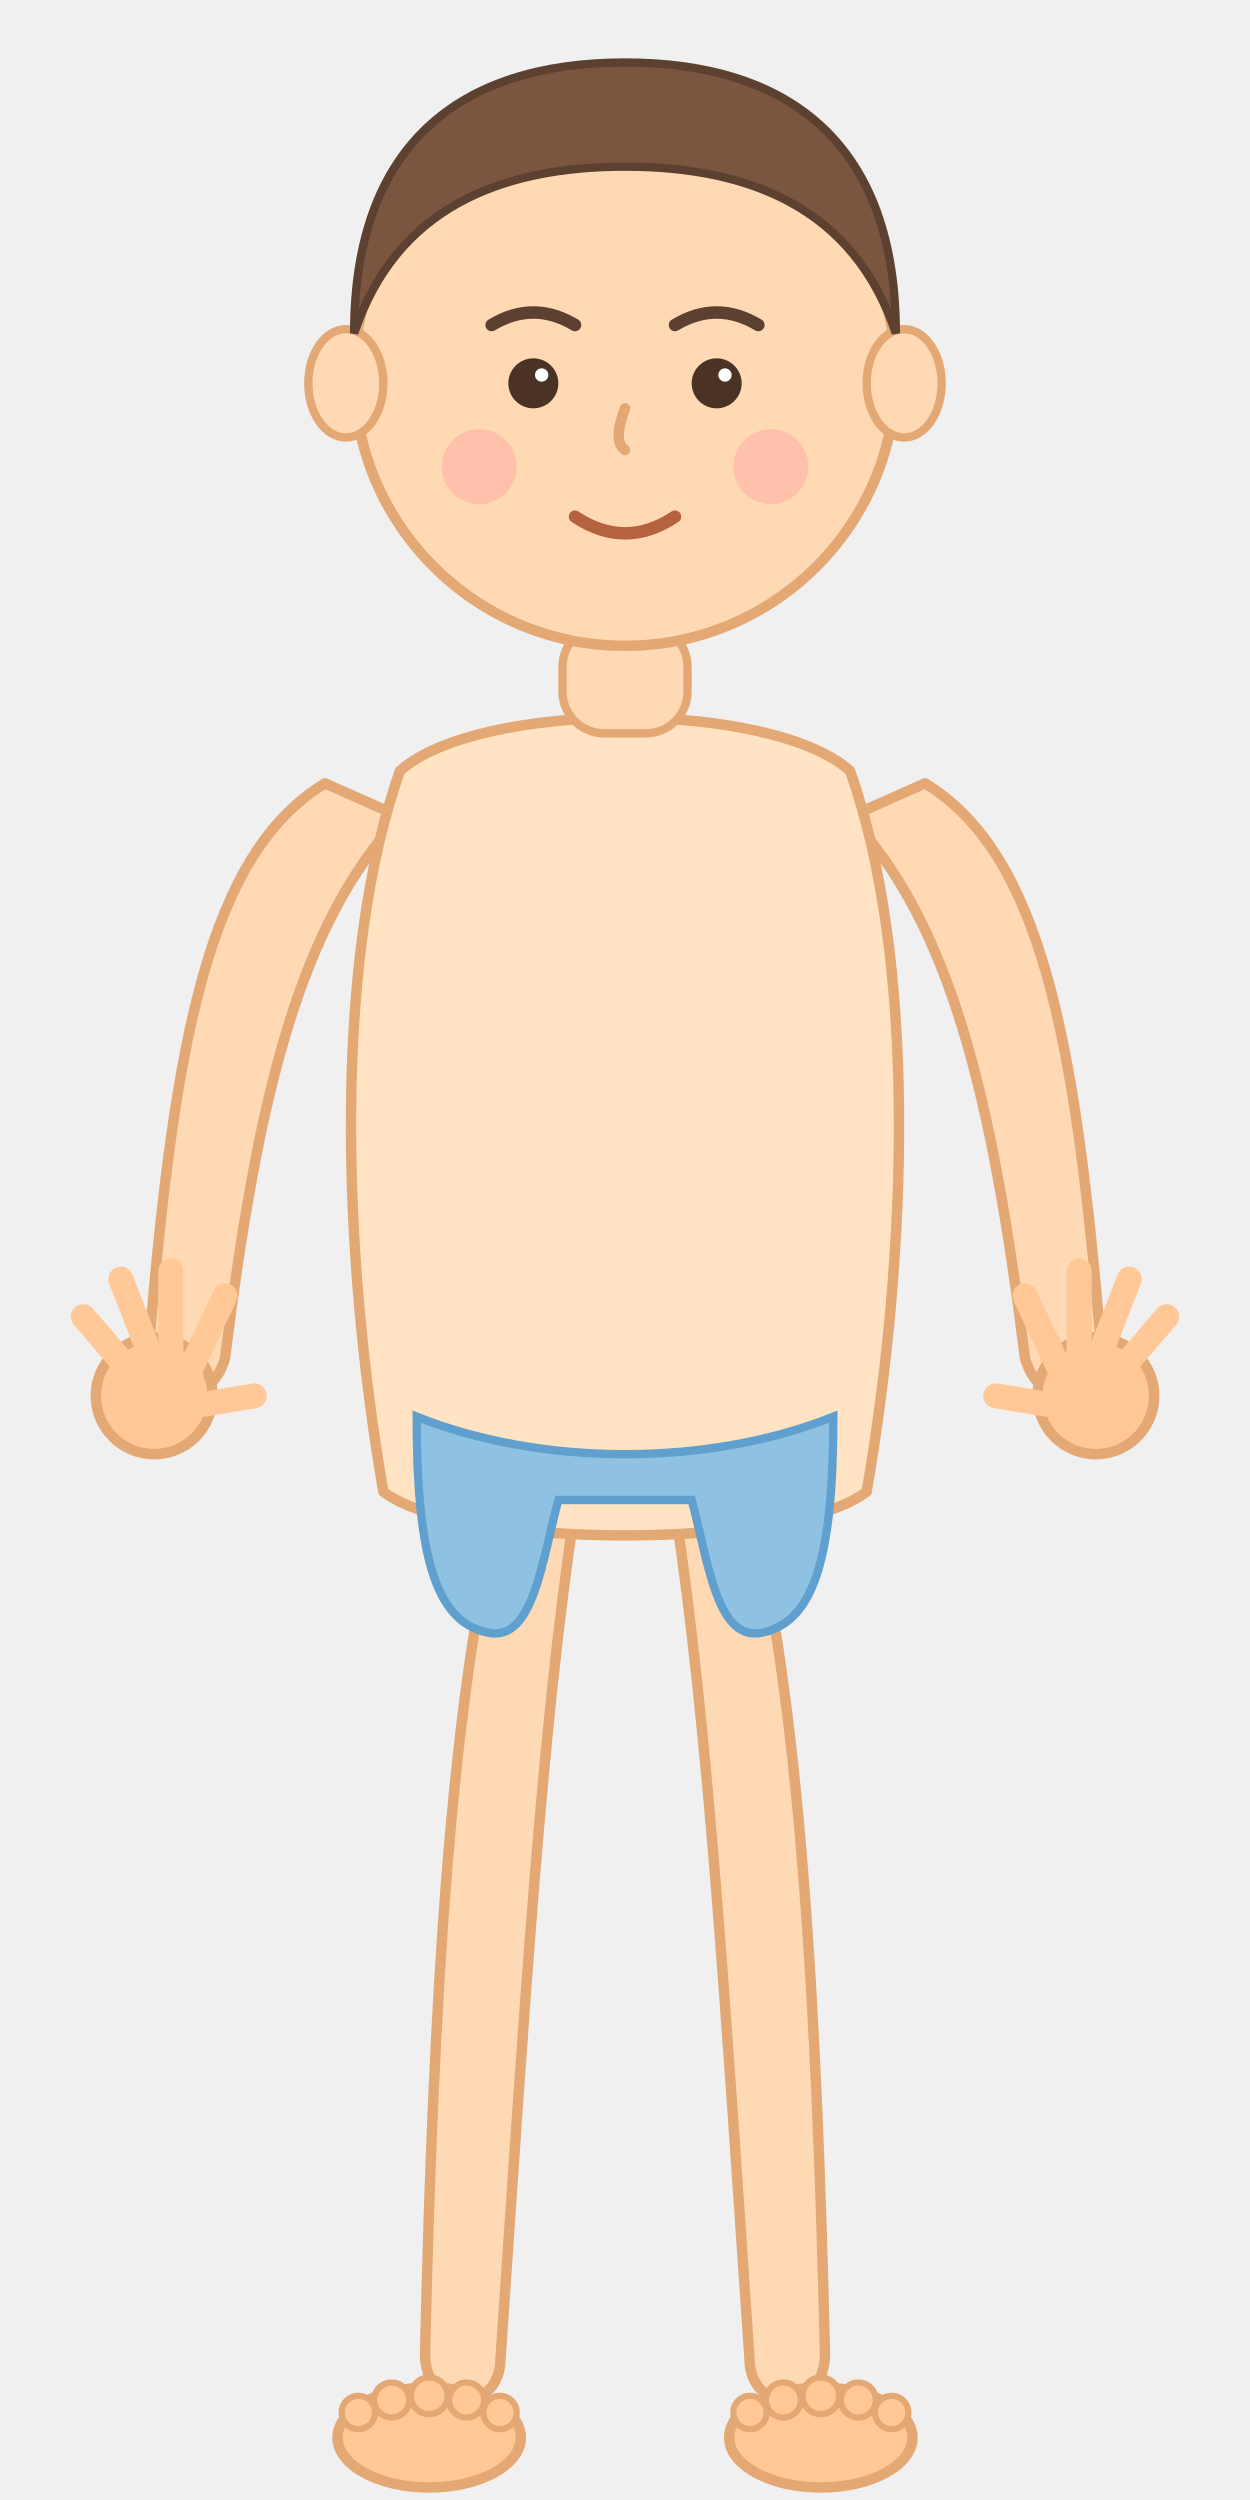
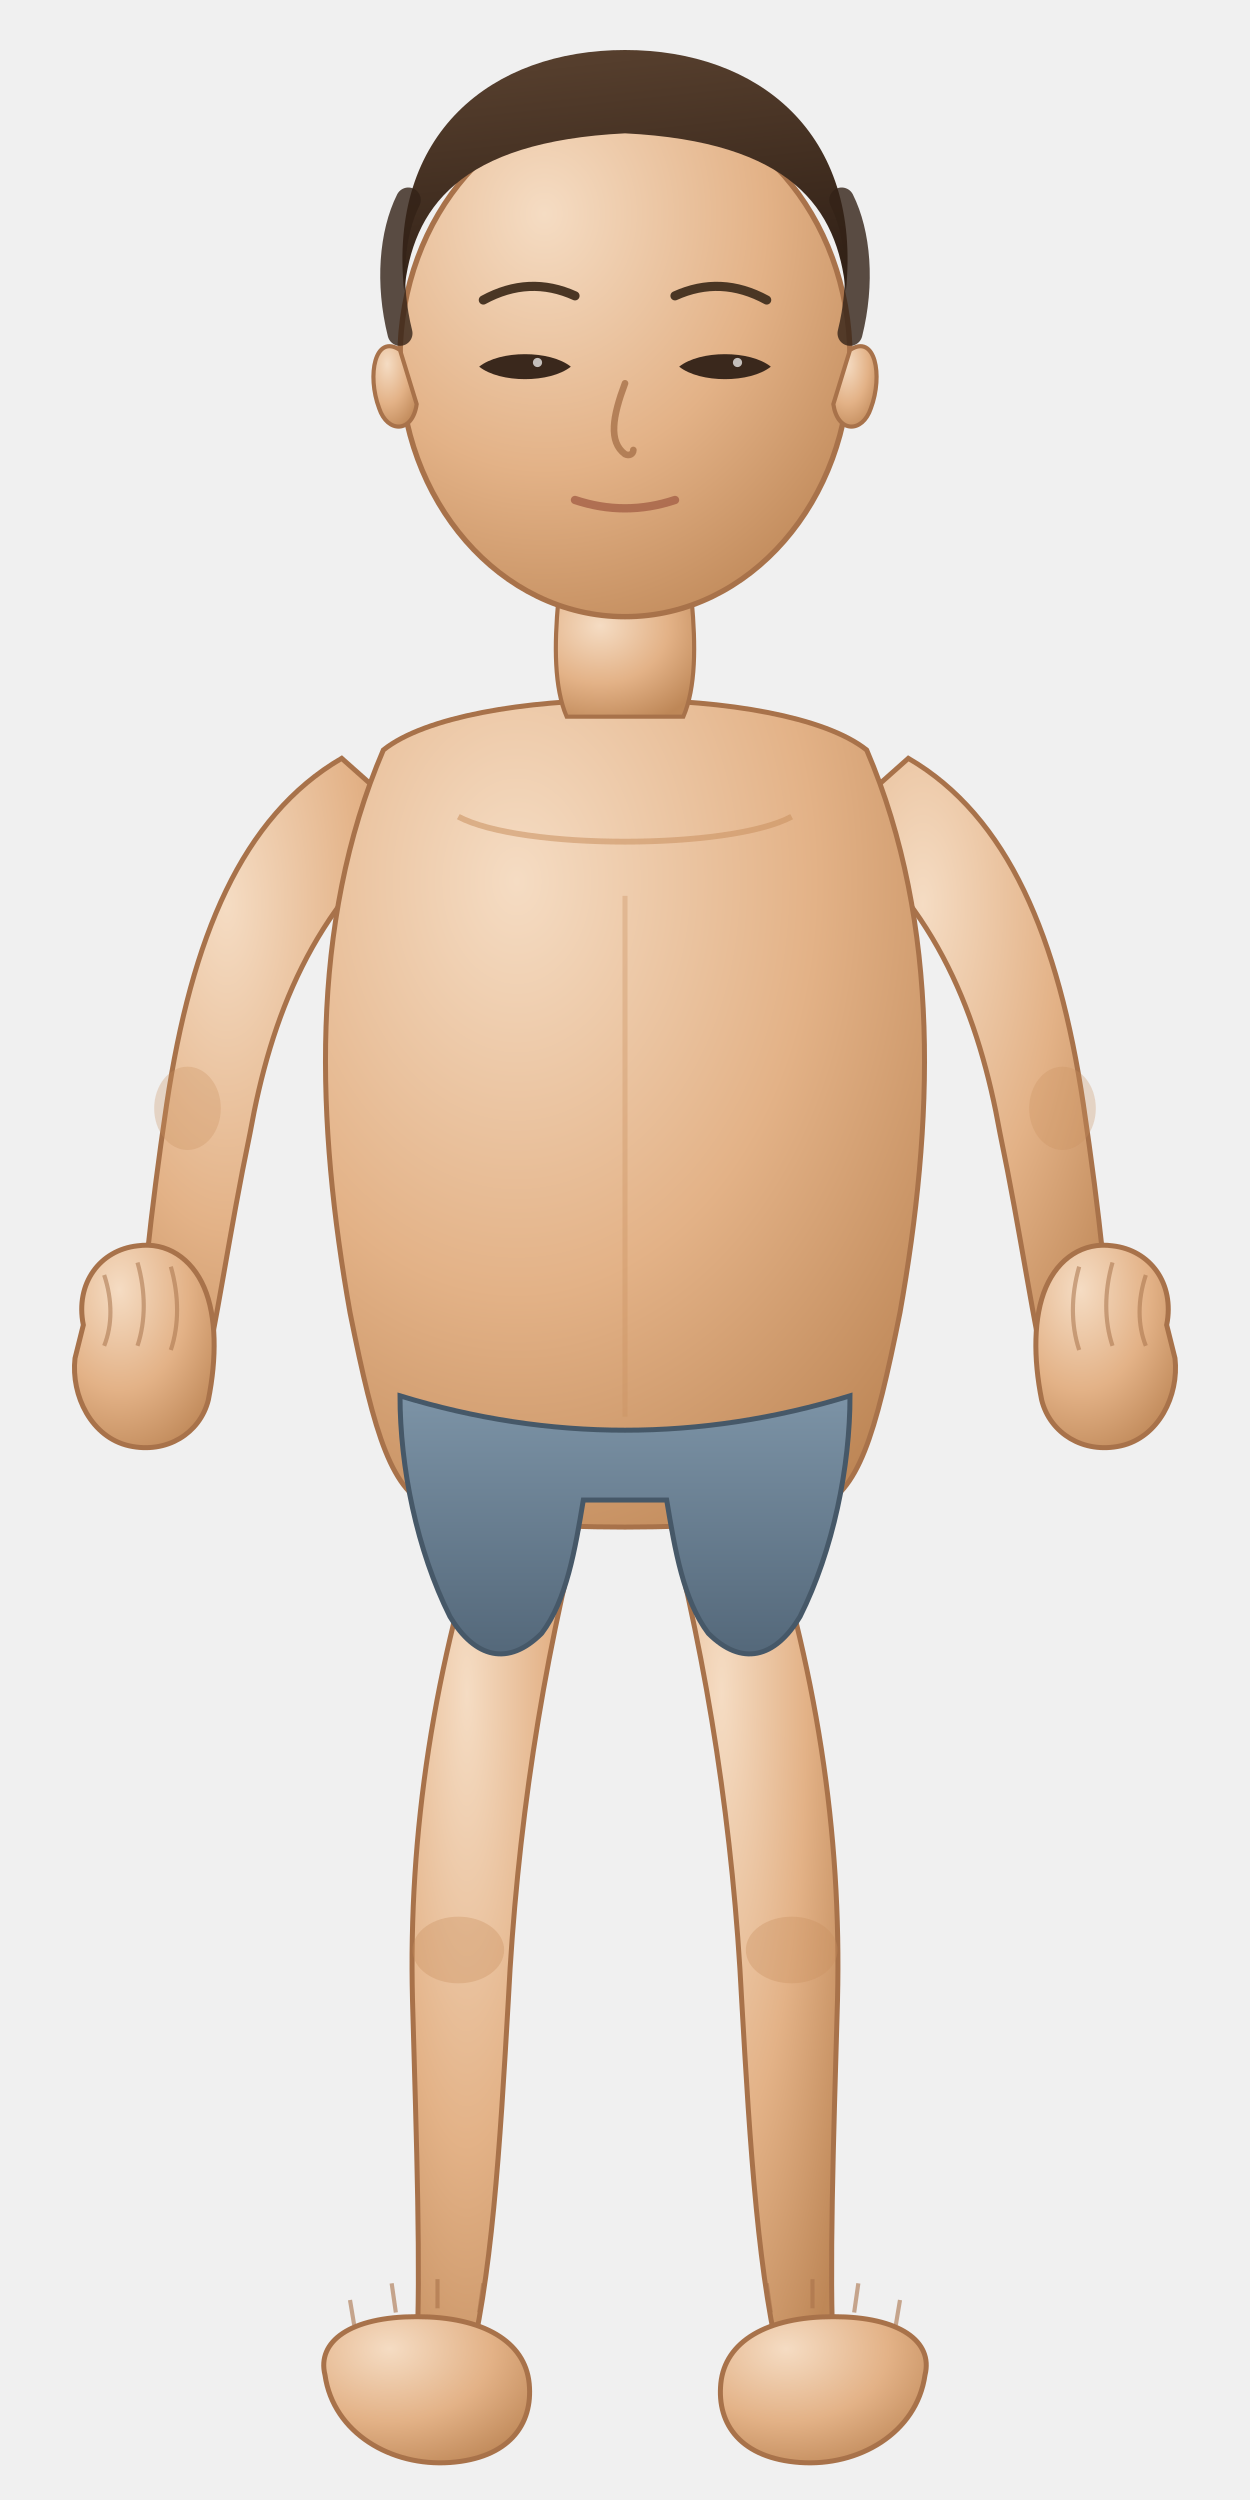
<svg xmlns="http://www.w3.org/2000/svg" viewBox="0 0 300 600" role="img" aria-labelledby="bodyFrontTitle">
-   <g stroke="#E3A874" stroke-width="2.5" stroke-linejoin="round">
-     <path d="M120,360 C108,410 104,480 102,565 C102,578 118,580 120,568 C126,480 130,415 138,362 Z" fill="#FFD9B3" />
-     <path d="M180,360 C192,410 196,480 198,565 C198,578 182,580 180,568 C174,480 170,415 162,362 Z" fill="#FFD9B3" />
-     <ellipse cx="103" cy="585" rx="22" ry="12" fill="#FFC896" />
-     <ellipse cx="197" cy="585" rx="22" ry="12" fill="#FFC896" />
+   <defs>
+     <radialGradient id="skinGrad" cx="32%" cy="22%" r="90%">
+       <stop offset="0%" stop-color="#F5DCC3" />
+       <stop offset="55%" stop-color="#E3B287" />
+       <stop offset="100%" stop-color="#BE8757" />
+     </radialGradient>
+     <linearGradient id="hairGrad" x1="0%" y1="0%" x2="20%" y2="100%">
+       <stop offset="0%" stop-color="#5A4230" />
+       <stop offset="100%" stop-color="#332217" />
+     </linearGradient>
+     <linearGradient id="shortsGrad" x1="0%" y1="0%" x2="0%" y2="100%">
+       <stop offset="0%" stop-color="#7C93A6" />
+       <stop offset="100%" stop-color="#54687A" />
+     </linearGradient>
+   </defs>
+   <path d="M118,358 C104,400 98,440 99,480 C100,515 101,545 100,565 C99,578 108,582 112,570 C118,548 120,515 122,480 C124,440 130,400 140,362 Z" fill="url(#skinGrad)" stroke="#A8724A" stroke-width="1.2" />
+   <path d="M182,358 C196,400 202,440 201,480 C200,515 199,545 200,565 C201,578 192,582 188,570 C182,548 180,515 178,480 C176,440 170,400 160,362 Z" fill="url(#skinGrad)" stroke="#A8724A" stroke-width="1.2" />
+   <ellipse cx="110" cy="468" rx="11" ry="8" fill="#C98F5E" opacity="0.35" />
+   <ellipse cx="190" cy="468" rx="11" ry="8" fill="#C98F5E" opacity="0.35" />
+   <path d="M78,570 C76,562 84,556 100,556 C116,556 126,562 127,572 C128,582 122,590 108,591 C94,592 80,584 78,570 Z" fill="url(#skinGrad)" stroke="#A8724A" stroke-width="1.2" />
+   <path d="M222,570 C224,562 216,556 200,556 C184,556 174,562 173,572 C172,582 178,590 192,591 C206,592 220,584 222,570 Z" fill="url(#skinGrad)" stroke="#A8724A" stroke-width="1.2" />
+   <g stroke="#A8724A" stroke-width="1" opacity="0.6" fill="none">
+     <path d="M85,558 L84,552" />
+     <path d="M95,555 L94,548" />
+     <path d="M105,554 L105,547" />
+     <path d="M115,555 L116,548" />
+     <path d="M215,558 L216,552" />
+     <path d="M205,555 L206,548" />
+     <path d="M195,554 L195,547" />
+     <path d="M185,555 L184,548" />
  </g>
-   <g fill="#FFC896" stroke="#E3A874" stroke-width="1.5">
-     <circle cx="86" cy="579" r="4" />
-     <circle cx="94" cy="576" r="4.2" />
-     <circle cx="103" cy="575" r="4.4" />
-     <circle cx="112" cy="576" r="4.2" />
-     <circle cx="120" cy="579" r="4" />
-     <circle cx="180" cy="579" r="4" />
-     <circle cx="188" cy="576" r="4.2" />
-     <circle cx="197" cy="575" r="4.4" />
-     <circle cx="206" cy="576" r="4.2" />
-     <circle cx="214" cy="579" r="4" />
+   <path d="M82,182 C58,196 46,225 40,265 C36,292 34,312 33,330 C32,340 44,344 48,335 C52,318 55,296 60,272 C65,244 75,218 100,198 Z" fill="url(#skinGrad)" stroke="#A8724A" stroke-width="1.2" />
+   <path d="M218,182 C242,196 254,225 260,265 C264,292 266,312 267,330 C268,340 256,344 252,335 C248,318 245,296 240,272 C235,244 225,218 200,198 Z" fill="url(#skinGrad)" stroke="#A8724A" stroke-width="1.2" />
+   <ellipse cx="45" cy="266" rx="8" ry="10" fill="#C98F5E" opacity="0.3" />
+   <ellipse cx="255" cy="266" rx="8" ry="10" fill="#C98F5E" opacity="0.3" />
+   <path d="M20,318 C18,308 24,300 33,299 C40,298 46,302 49,309 C52,316 52,326 50,336 C48,344 40,349 31,347 C22,345 17,335 18,326 Z" fill="url(#skinGrad)" stroke="#A8724A" stroke-width="1.2" />
+   <path d="M280,318 C282,308 276,300 267,299 C260,298 254,302 251,309 C248,316 248,326 250,336 C252,344 260,349 269,347 C278,345 283,335 282,326 Z" fill="url(#skinGrad)" stroke="#A8724A" stroke-width="1.2" />
+   <g stroke="#A8724A" stroke-width="1" opacity="0.55" fill="none">
+     <path d="M25,306 C27,312 27,318 25,323" />
+     <path d="M33,303 C35,310 35,317 33,323" />
+     <path d="M41,304 C43,311 43,318 41,324" />
+     <path d="M275,306 C273,312 273,318 275,323" />
+     <path d="M267,303 C265,310 265,317 267,323" />
+     <path d="M259,304 C257,311 257,318 259,324" />
  </g>
-   <g stroke="#E3A874" stroke-width="2.5" stroke-linejoin="round">
-     <path d="M78,188 C50,205 42,250 36,320 C34,335 50,340 54,326 C62,262 72,222 96,196 Z" fill="#FFD9B3" />
-     <path d="M222,188 C250,205 258,250 264,320 C266,335 250,340 246,326 C238,262 228,222 204,196 Z" fill="#FFD9B3" />
-     <circle cx="37" cy="335" r="14" fill="#FFC896" />
-     <circle cx="263" cy="335" r="14" fill="#FFC896" />
-   </g>
-   <g stroke="#FFC896" stroke-width="6" stroke-linecap="round">
-     <line x1="32" y1="330" x2="20" y2="316" />
-     <line x1="36" y1="325" x2="29" y2="307" />
-     <line x1="41" y1="325" x2="41" y2="305" />
-     <line x1="46" y1="328" x2="54" y2="311" />
-     <line x1="49" y1="337" x2="61" y2="335" />
-     <line x1="268" y1="330" x2="280" y2="316" />
-     <line x1="264" y1="325" x2="271" y2="307" />
-     <line x1="259" y1="325" x2="259" y2="305" />
-     <line x1="254" y1="328" x2="246" y2="311" />
-     <line x1="251" y1="337" x2="239" y2="335" />
-   </g>
-   <path d="M96,185 C80,230 82,300 92,358 C110,372 190,372 208,358 C218,300 220,230 204,185 C185,168 115,168 96,185 Z" fill="#FFE3C2" stroke="#E3A874" stroke-width="2.5" stroke-linejoin="round" />
-   <path d="M100,340 C100,375 105,390 118,392 C128,393 130,375 134,360 L166,360 C170,375 172,393 182,392 C195,390 200,375 200,340 C170,352 130,352 100,340 Z" fill="#8FC1E3" stroke="#5FA0CE" stroke-width="2" />
-   <rect x="135" y="150" width="30" height="26" rx="10" fill="#FFD9B3" stroke="#E3A874" stroke-width="2" />
-   <circle cx="150" cy="90" r="65" fill="#FFD9B3" stroke="#E3A874" stroke-width="2.5" />
-   <ellipse cx="83" cy="92" rx="9" ry="13" fill="#FFD9B3" stroke="#E3A874" stroke-width="2" />
-   <ellipse cx="217" cy="92" rx="9" ry="13" fill="#FFD9B3" stroke="#E3A874" stroke-width="2" />
-   <path d="M85,80 C85,35 110,15 150,15 C190,15 215,35 215,80 C205,50 180,40 150,40 C120,40 95,50 85,80 Z" fill="#7A5641" stroke="#5C4030" stroke-width="2" />
-   <path d="M118,78 Q128,72 138,78" stroke="#5C4030" stroke-width="3" fill="none" stroke-linecap="round" />
-   <path d="M162,78 Q172,72 182,78" stroke="#5C4030" stroke-width="3" fill="none" stroke-linecap="round" />
-   <circle cx="128" cy="92" r="6" fill="#4A3324" />
-   <circle cx="172" cy="92" r="6" fill="#4A3324" />
-   <circle cx="130" cy="90" r="1.6" fill="#fff" />
-   <circle cx="174" cy="90" r="1.6" fill="#fff" />
-   <path d="M150,98 Q147,106 150,108" stroke="#E3A874" stroke-width="2.5" fill="none" stroke-linecap="round" />
-   <circle cx="115" cy="112" r="9" fill="#FFB1A6" opacity="0.6" />
-   <circle cx="185" cy="112" r="9" fill="#FFB1A6" opacity="0.6" />
-   <path d="M138,124 Q150,132 162,124" stroke="#B5623F" stroke-width="3" fill="none" stroke-linecap="round" />
+   <path d="M92,180 C74,222 76,270 84,315 C90,345 94,358 104,362 C120,368 180,368 196,362 C206,358 210,345 216,315 C224,270 226,222 208,180 C188,164 112,164 92,180 Z" fill="url(#skinGrad)" stroke="#A8724A" stroke-width="1.2" />
+   <path d="M110,196 C125,204 175,204 190,196" stroke="#C98F5E" stroke-width="1.4" fill="none" opacity="0.55" />
+   <path d="M150,215 L150,340" stroke="#C98F5E" stroke-width="1.2" fill="none" opacity="0.35" />
+   <path d="M96,335 C96,352 100,372 108,388 C114,398 122,400 130,392 C136,384 138,372 140,360 L160,360 C162,372 164,384 170,392 C178,400 186,398 192,388 C200,372 204,352 204,335 C168,346 132,346 96,335 Z" fill="url(#shortsGrad)" stroke="#465868" stroke-width="1.2" />
+   <path d="M134,144 C133,155 133,165 136,172 L164,172 C167,165 167,155 166,144 Z" fill="url(#skinGrad)" stroke="#A8724A" stroke-width="1" />
+   <ellipse cx="150" cy="86" rx="54" ry="62" fill="url(#skinGrad)" stroke="#A8724A" stroke-width="1.3" />
+   <path d="M96,84 C90,80 88,90 91,98 C93,104 99,104 100,97 Z" fill="url(#skinGrad)" stroke="#A8724A" stroke-width="1" />
+   <path d="M204,84 C210,80 212,90 209,98 C207,104 201,104 200,97 Z" fill="url(#skinGrad)" stroke="#A8724A" stroke-width="1" />
+   <path d="M97,70 C93,32 118,12 150,12 C182,12 207,32 203,70 C201,50 190,34 150,32 C110,34 99,50 97,70 Z" fill="url(#hairGrad)" />
+   <path d="M96,80 C93,68 94,56 98,48" stroke="#332217" stroke-width="6" fill="none" stroke-linecap="round" opacity="0.8" />
+   <path d="M204,80 C207,68 206,56 202,48" stroke="#332217" stroke-width="6" fill="none" stroke-linecap="round" opacity="0.8" />
+   <path d="M116,72 Q127,66 138,71" stroke="#4A3624" stroke-width="2.2" fill="none" stroke-linecap="round" />
+   <path d="M162,71 Q173,66 184,72" stroke="#4A3624" stroke-width="2.2" fill="none" stroke-linecap="round" />
+   <path d="M115,88 C120,84 132,84 137,88 C132,92 120,92 115,88 Z" fill="#3A281C" />
+   <path d="M163,88 C168,84 180,84 185,88 C180,92 168,92 163,88 Z" fill="#3A281C" />
+   <circle cx="129" cy="87" r="1.1" fill="#fff" opacity="0.7" />
+   <circle cx="177" cy="87" r="1.1" fill="#fff" opacity="0.7" />
+   <path d="M150,92 C147,100 146,106 150,109 C151,109.5 152,109 152,108" stroke="#A8724A" stroke-width="1.6" fill="none" stroke-linecap="round" opacity="0.8" />
+   <path d="M138,120 Q150,124 162,120" stroke="#A8654A" stroke-width="2" fill="none" stroke-linecap="round" opacity="0.85" />
</svg>
